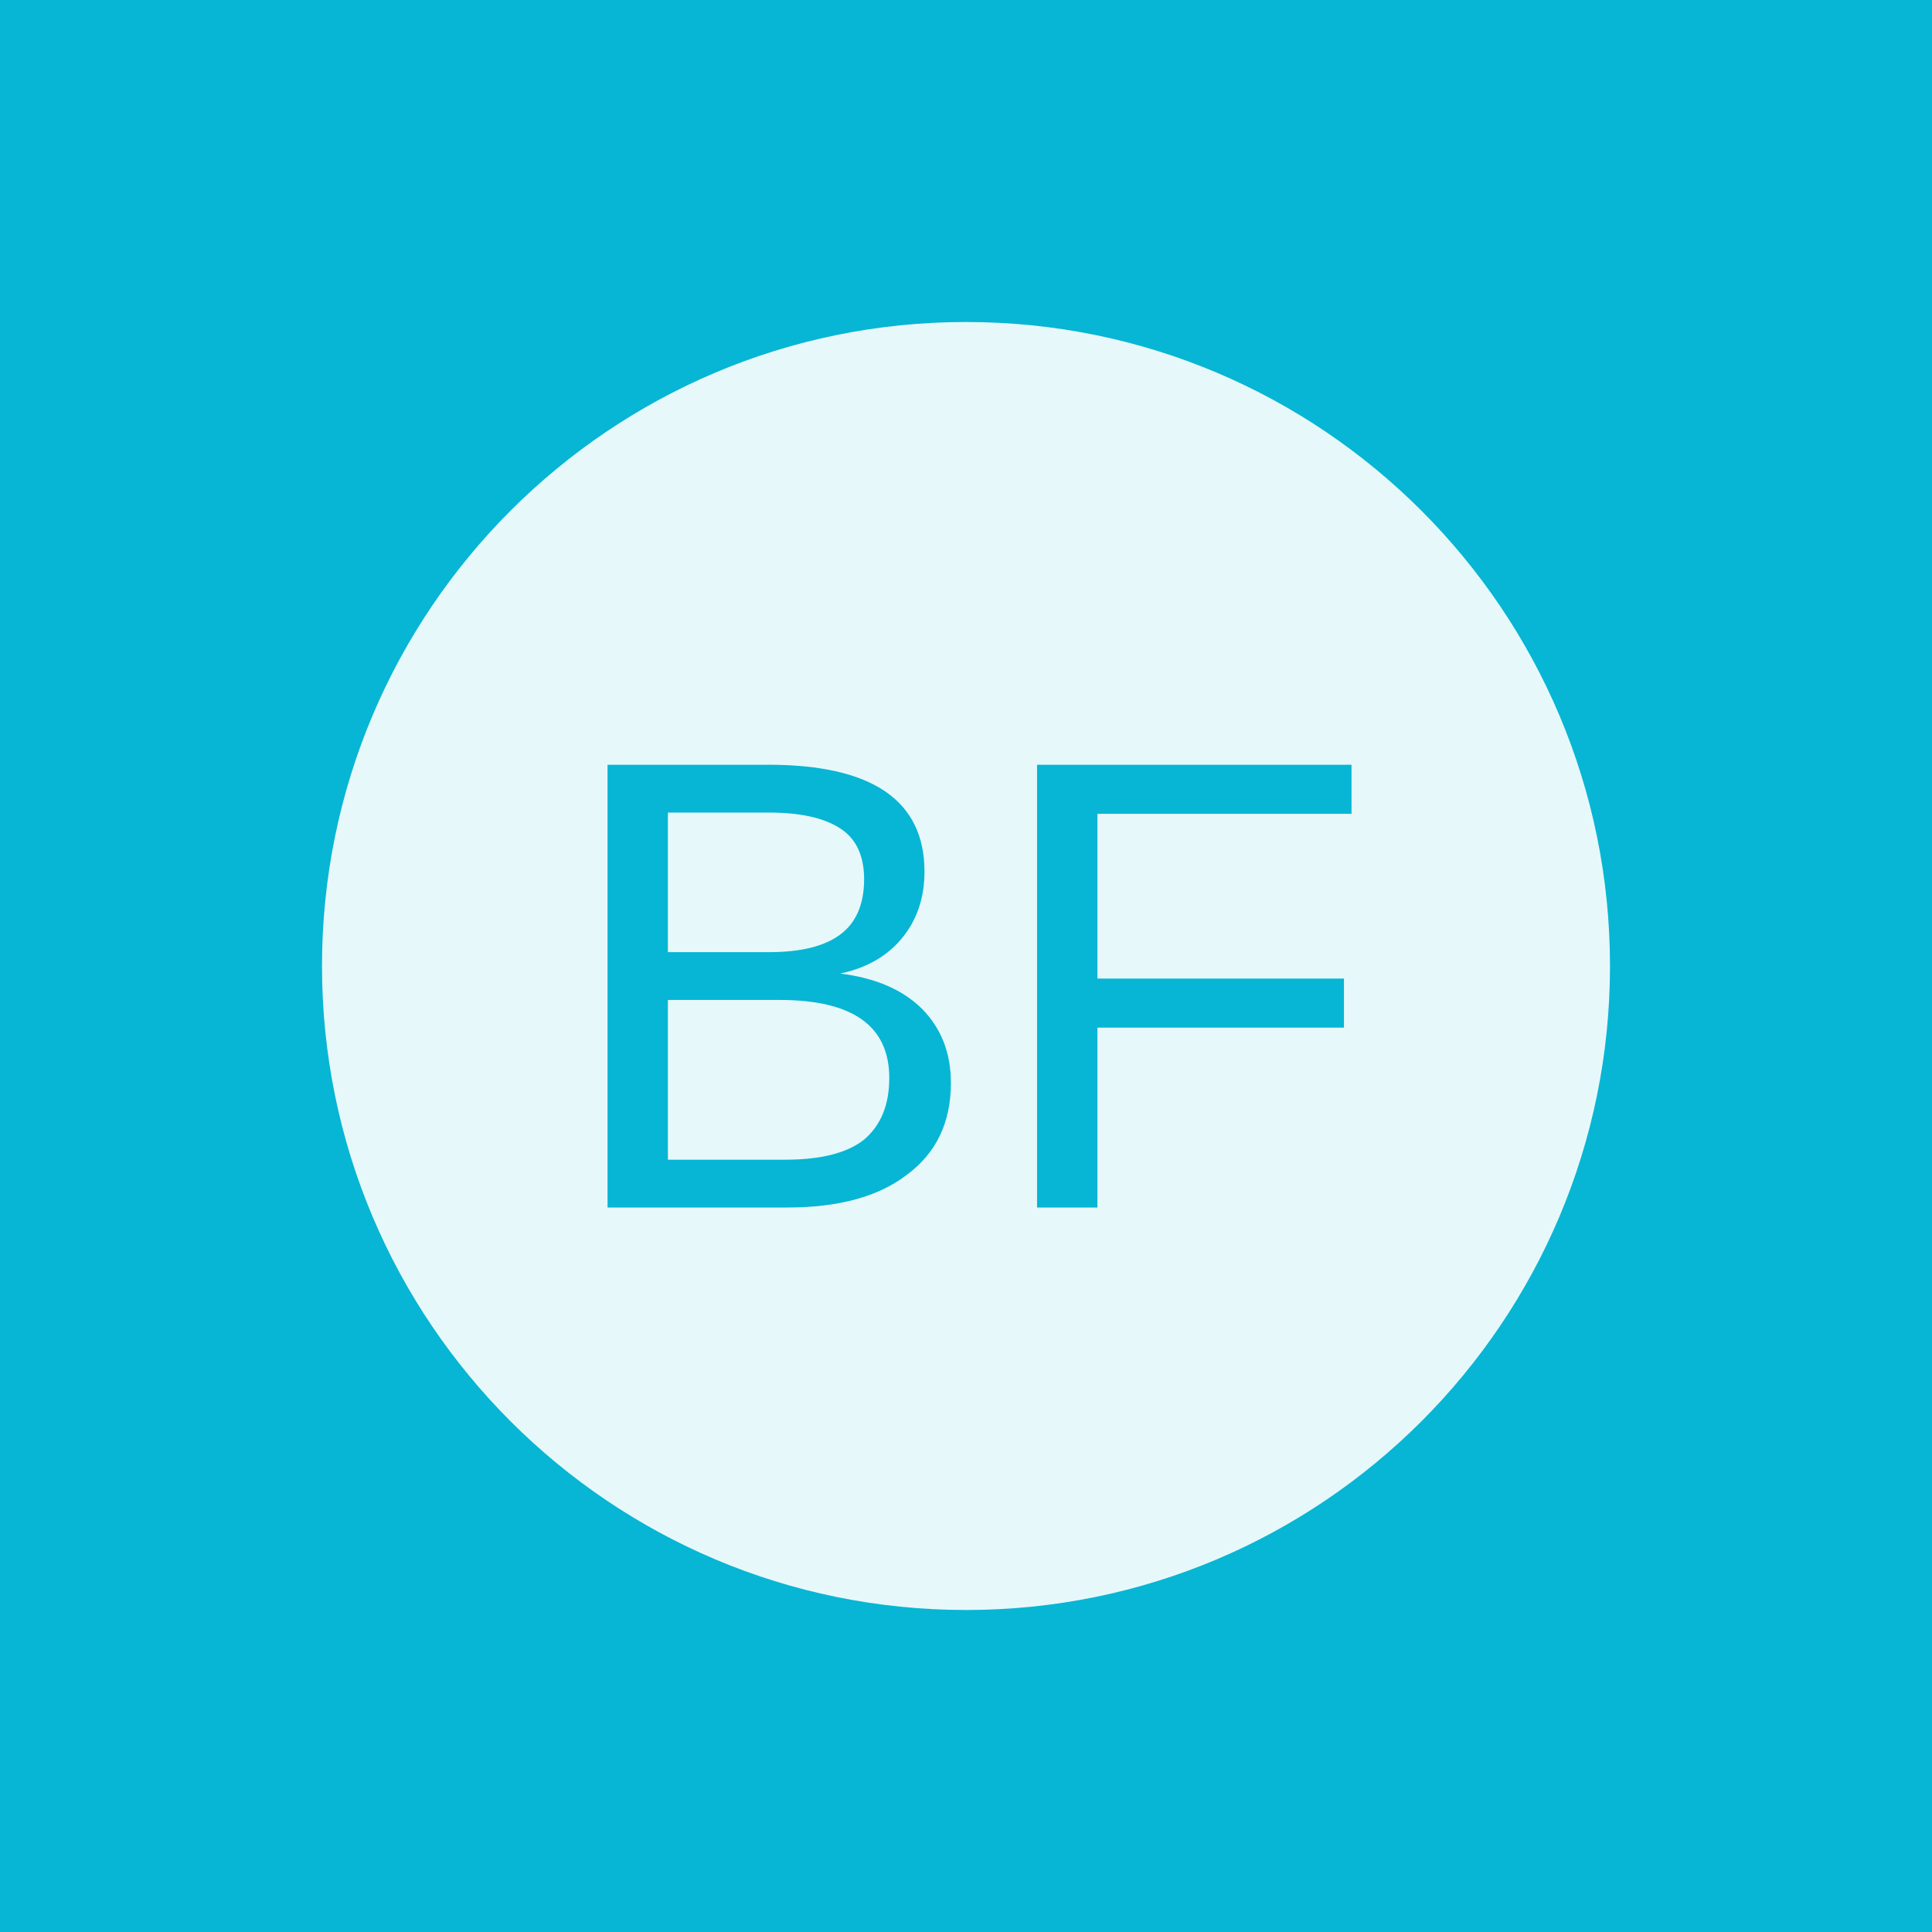
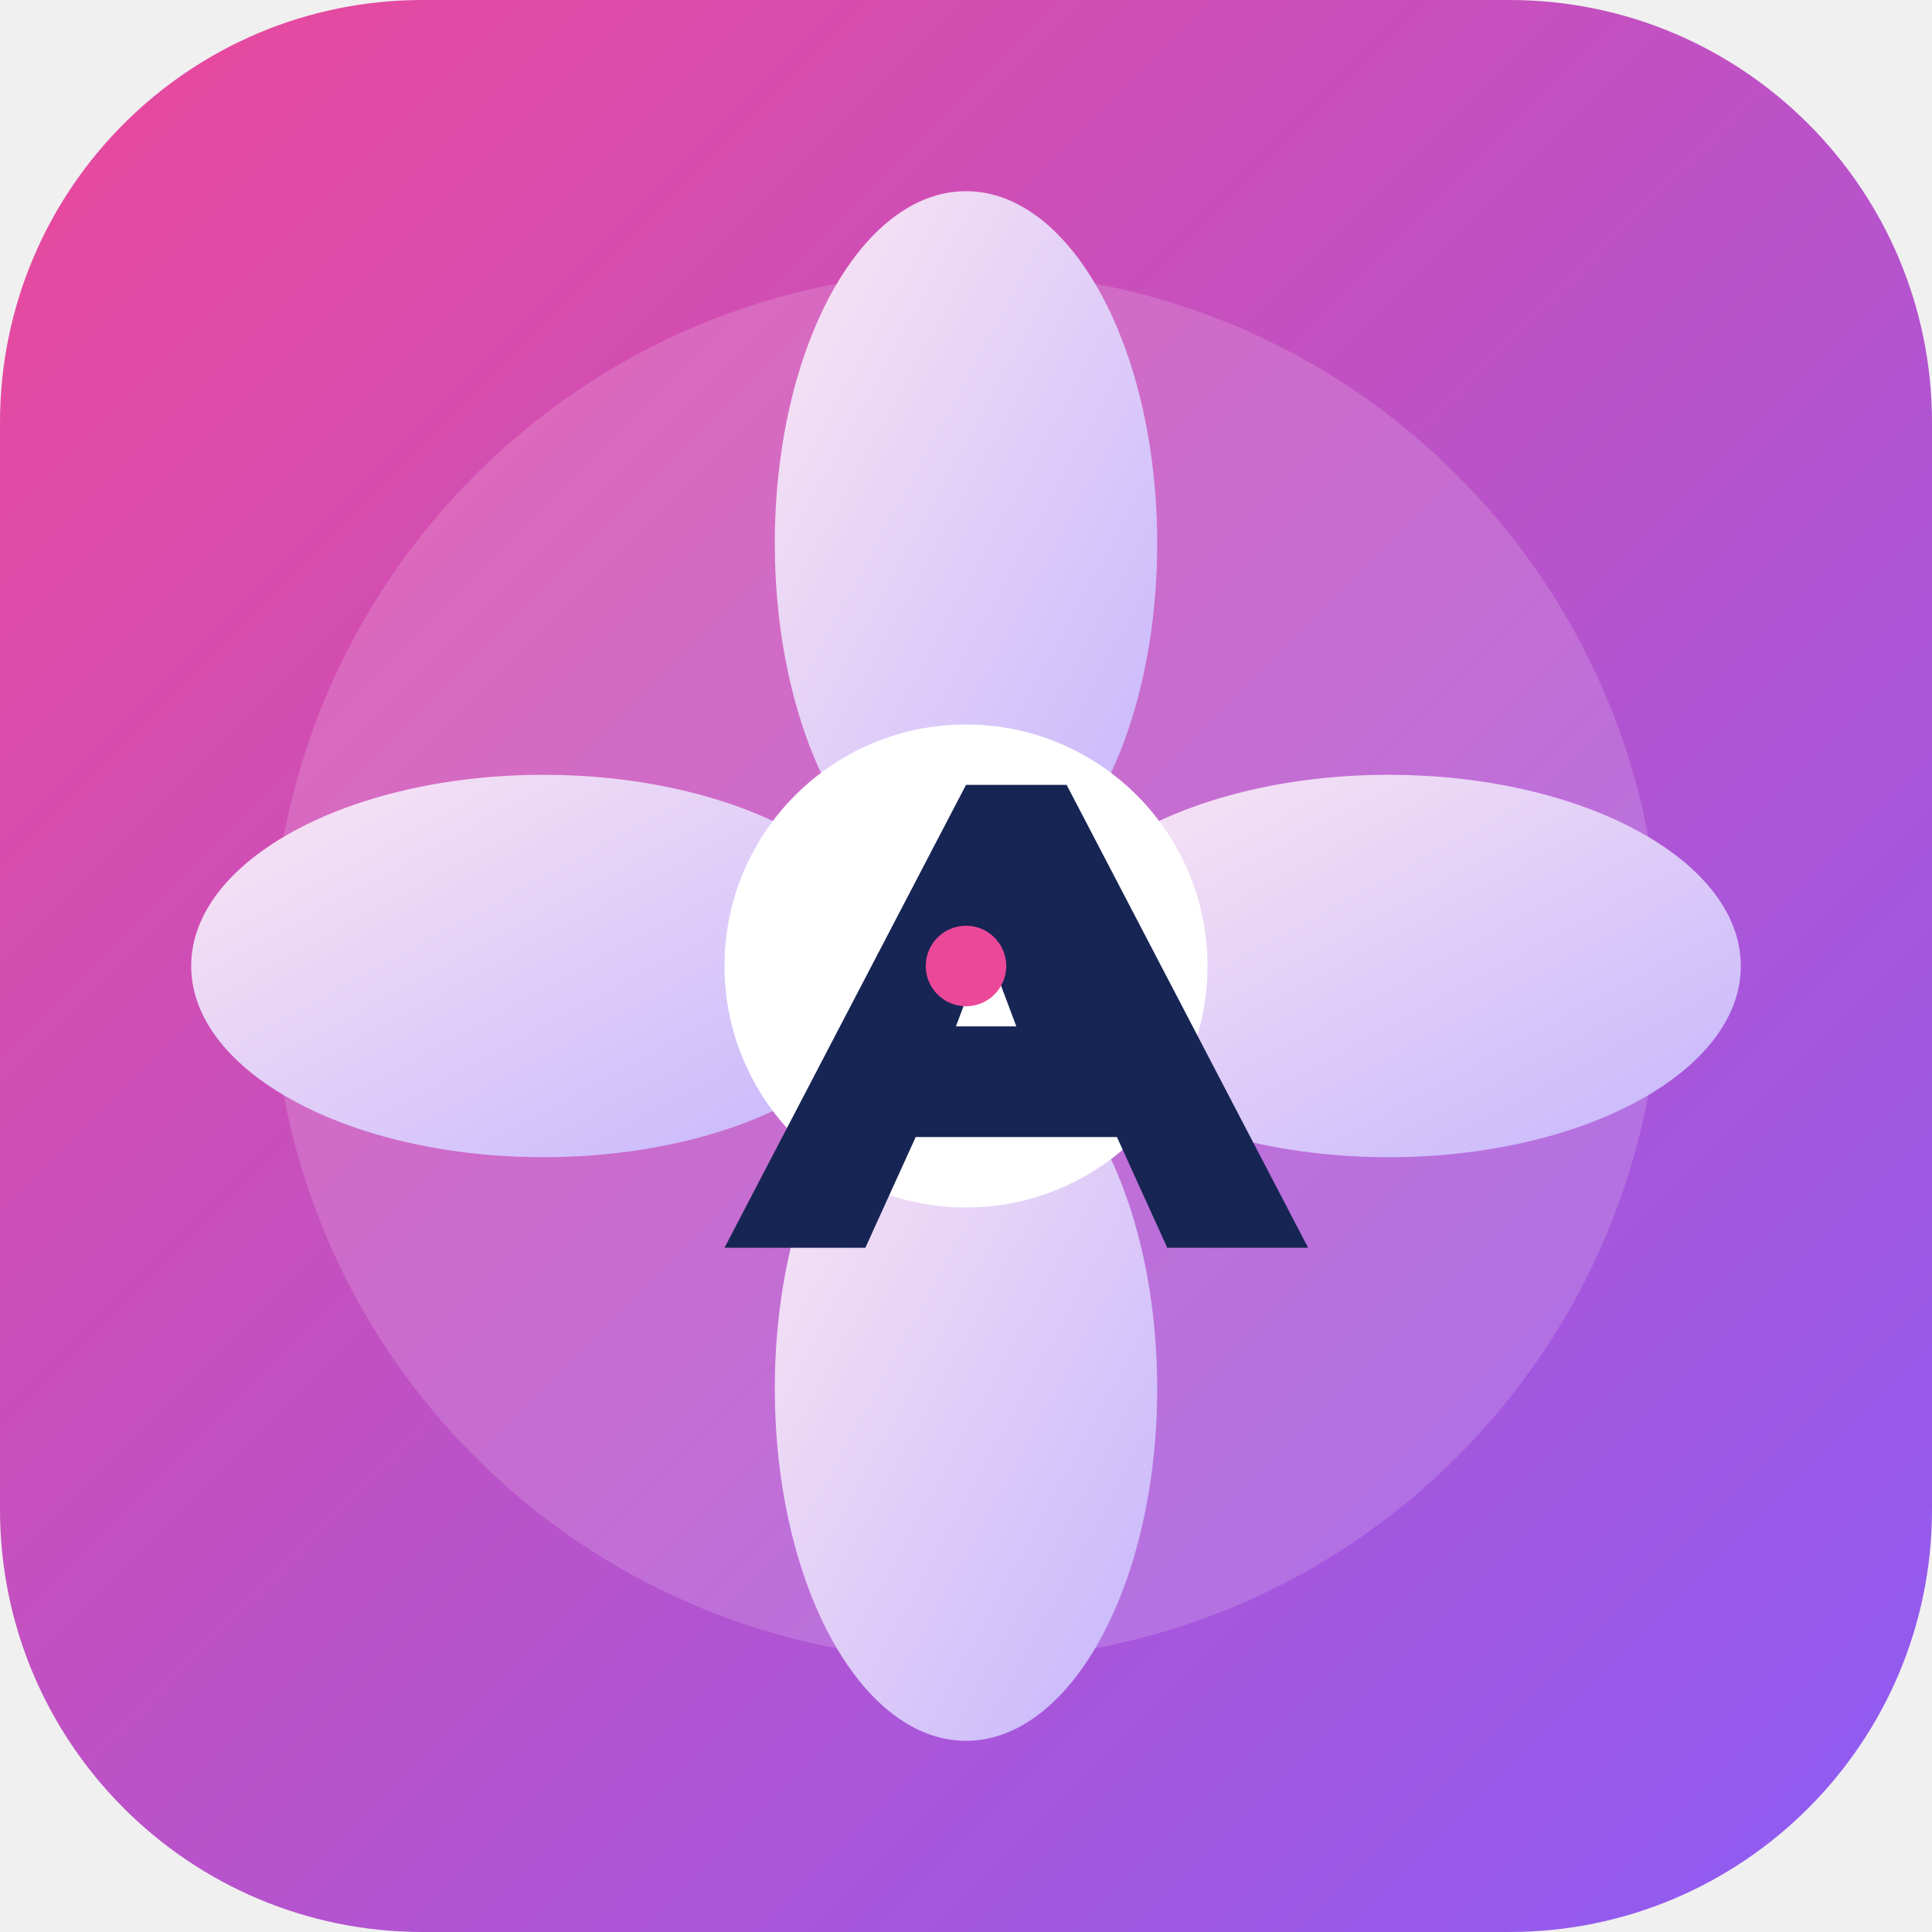
- <svg xmlns="http://www.w3.org/2000/svg" width="192" height="192" viewBox="0 0 24 24">
-   <rect width="24" height="24" fill="#06b6d4" />
-   <g transform="translate(2,2)">
-     <circle cx="10" cy="10" r="8" fill="#fff" opacity="0.9" />
-     <text x="10" y="13" font-size="8" text-anchor="middle" fill="#06b6d4" font-family="Arial">BF</text>
+ <svg xmlns="http://www.w3.org/2000/svg" width="192" height="192" viewBox="0 0 192 192" role="img" aria-labelledby="title desc">
+   <defs>
+     <linearGradient id="bg" x1="0" y1="0" x2="1" y2="1">
+       <stop offset="0" stop-color="#ec4899" />
+       <stop offset="1" stop-color="#8b5cf6" />
+     </linearGradient>
+     <linearGradient id="petal" x1="0" y1="0" x2="1" y2="1">
+       <stop offset="0" stop-color="#fce7f3" />
+       <stop offset="1" stop-color="#c4b5fd" />
+     </linearGradient>
+   </defs>
+   <rect width="192" height="192" rx="42" fill="url(#bg)" />
+   <circle cx="96" cy="96" r="69" fill="#ffffff" fill-opacity=".16" />
+   <g fill="url(#petal)">
+     <ellipse cx="96" cy="54" rx="19" ry="35" />
+     <ellipse cx="138" cy="96" rx="35" ry="19" />
+     <ellipse cx="96" cy="138" rx="19" ry="35" />
+     <ellipse cx="54" cy="96" rx="35" ry="19" />
  </g>
+   <circle cx="96" cy="96" r="24" fill="#fff" />
+   <path d="M96 78 72 124h14l5-11h20l5 11h14L106 78H96Zm5 24h-6l3-8 3 8Z" fill="#172554" />
+   <circle cx="96" cy="96" r="4" fill="#ec4899" />
</svg>
